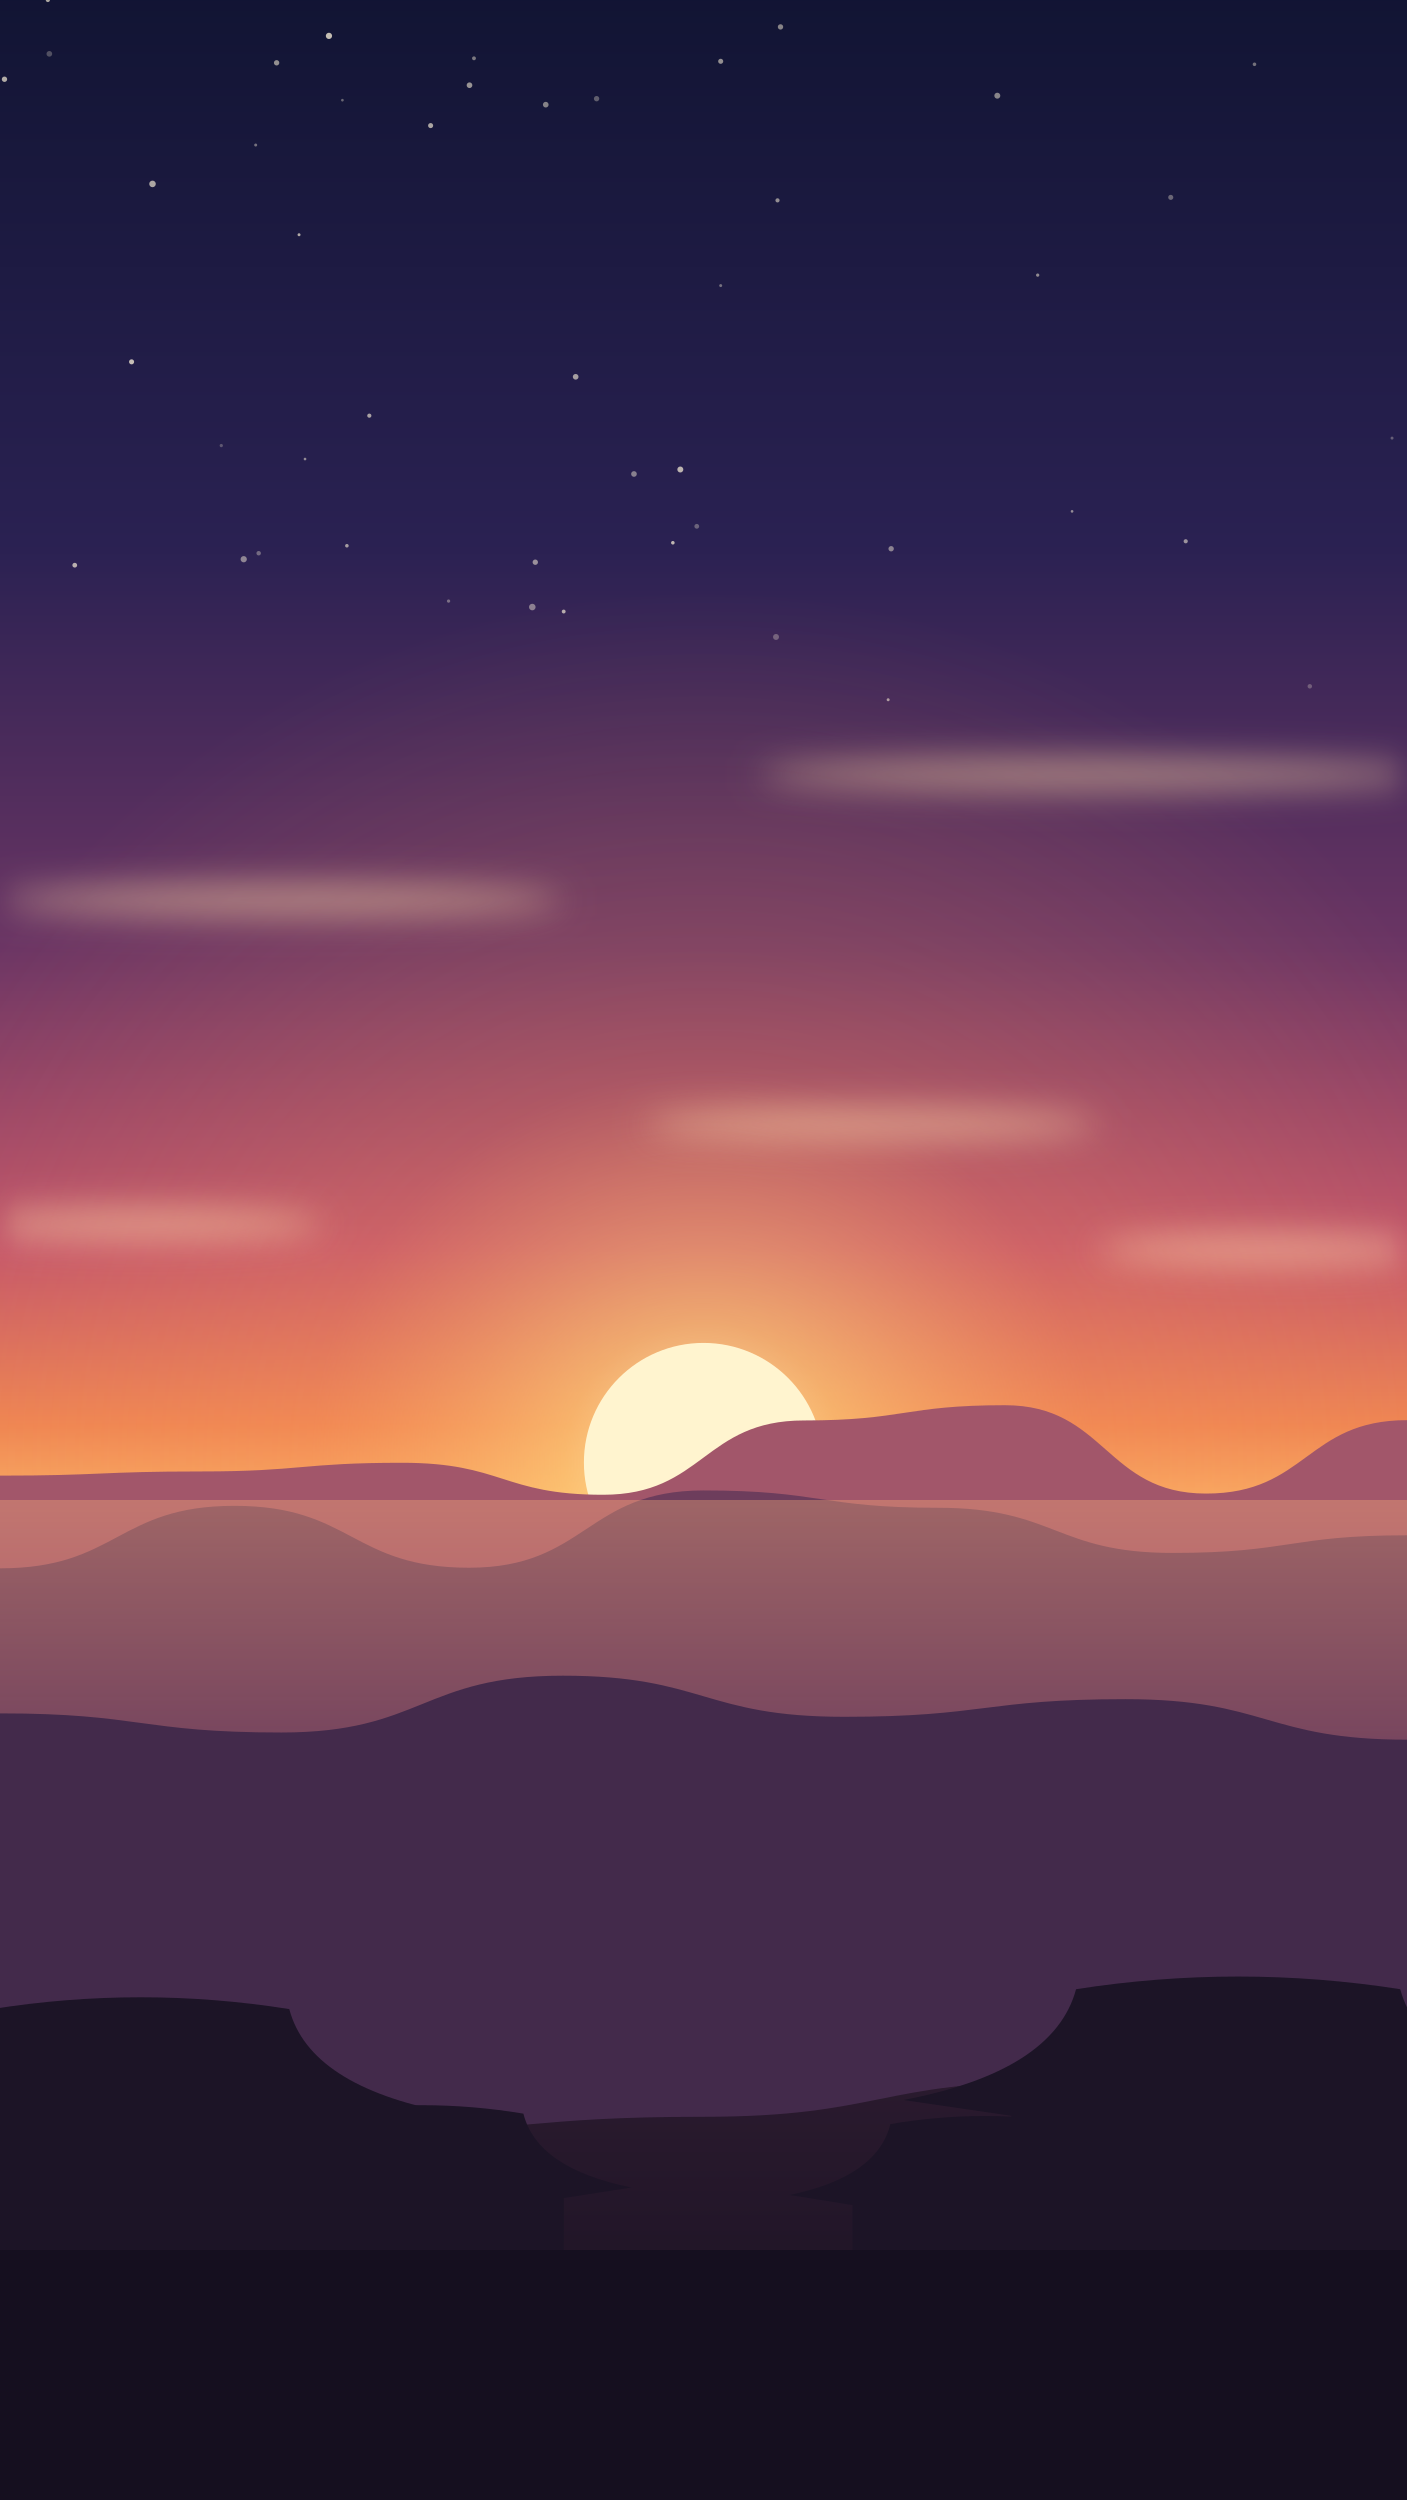
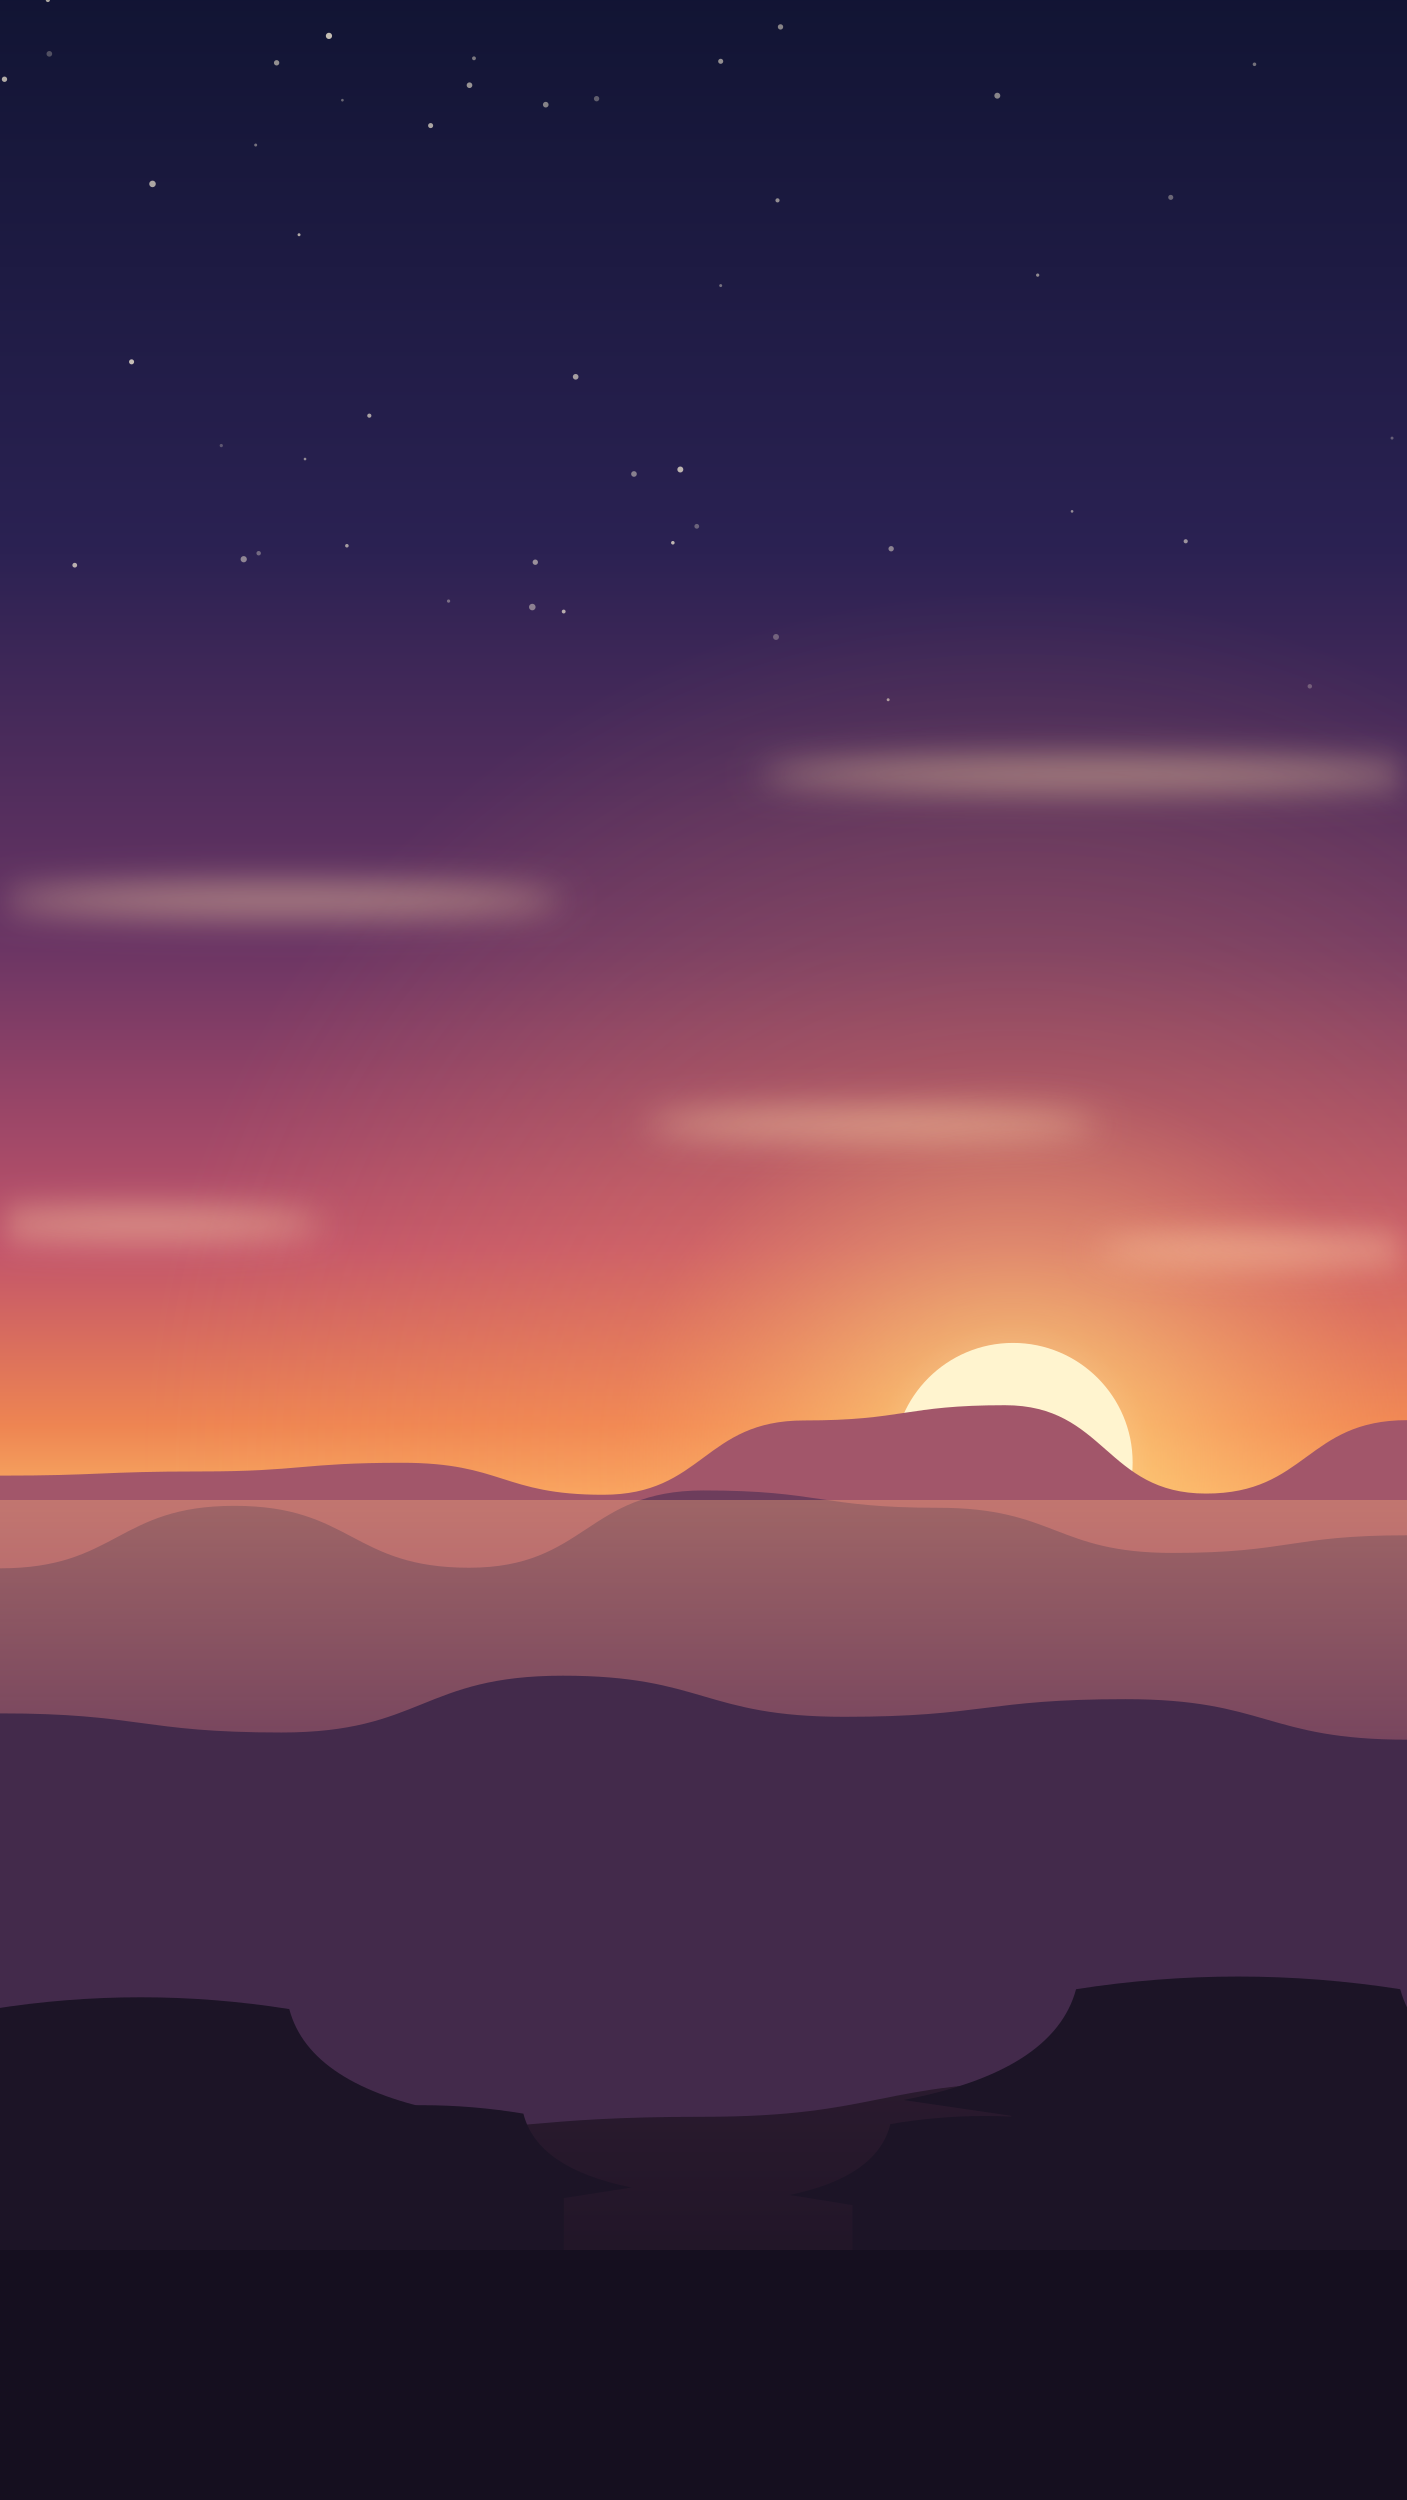
<svg xmlns="http://www.w3.org/2000/svg" width="941" height="1672" viewBox="0 0 941 1672">
  <defs>
    <linearGradient id="sky" x1="0" y1="0" x2="0" y2="1">
      <stop offset="0" stop-color="#111433" />
      <stop offset="0.22" stop-color="#2a2152" />
      <stop offset="0.38" stop-color="#6b3564" />
      <stop offset="0.5" stop-color="#c2546a" />
      <stop offset="0.57" stop-color="#ee8552" />
      <stop offset="0.62" stop-color="#ffc56e" />
      <stop offset="1" stop-color="#ffc56e" />
    </linearGradient>
-     <radialGradient id="glow" cx="470.5" cy="978.12" r="583.42" gradientUnits="userSpaceOnUse">
+     <radialGradient id="glow" cx="677.52" cy="978.12" r="583.42" gradientUnits="userSpaceOnUse">
      <stop offset="0" stop-color="#fff2c4" stop-opacity="0.95" />
      <stop offset="0.16" stop-color="#ffd27a" stop-opacity="0.6" />
      <stop offset="0.45" stop-color="#ff9a5c" stop-opacity="0.22" />
      <stop offset="1" stop-color="#ff9a5c" stop-opacity="0" />
    </radialGradient>
    <linearGradient id="ground" x1="0" y1="0" x2="0" y2="1">
      <stop offset="0" stop-color="#2a1a2e" />
      <stop offset="1" stop-color="#150f1f" />
    </linearGradient>
    <linearGradient id="haze" x1="0" y1="0" x2="0" y2="1">
      <stop offset="0" stop-color="#ffb37a" stop-opacity="0.34" />
      <stop offset="1" stop-color="#ffb37a" stop-opacity="0" />
    </linearGradient>
    <filter id="soft" x="-20%" y="-200%" width="140%" height="500%">
      <feGaussianBlur stdDeviation="11.3" />
    </filter>
  </defs>
  <rect width="941" height="1672" fill="url(#sky)" />
  <g fill="#fff6dc">
    <circle cx="232" cy="365" r="1.2" opacity="0.58" />
    <circle cx="356" cy="406" r="2.2" opacity="0.44" />
    <circle cx="229" cy="67" r="0.9" opacity="0.36" />
    <circle cx="931" cy="293" r="1.0" opacity="0.30" />
    <circle cx="793" cy="362" r="1.4" opacity="0.54" />
    <circle cx="173" cy="370" r="1.5" opacity="0.34" />
    <circle cx="171" cy="97" r="1.0" opacity="0.41" />
    <circle cx="300" cy="402" r="1.1" opacity="0.36" />
    <circle cx="358" cy="376" r="1.8" opacity="0.52" />
    <circle cx="694" cy="184" r="1.1" opacity="0.51" />
    <circle cx="3" cy="53" r="1.8" opacity="0.67" />
    <circle cx="365" cy="70" r="1.9" opacity="0.48" />
    <circle cx="317" cy="39" r="1.3" opacity="0.44" />
    <circle cx="247" cy="278" r="1.4" opacity="0.61" />
    <circle cx="450" cy="363" r="1.2" opacity="0.70" />
    <circle cx="594" cy="468" r="1.0" opacity="0.57" />
    <circle cx="220" cy="24" r="2.1" opacity="0.75" />
    <circle cx="102" cy="123" r="2.2" opacity="0.64" />
    <circle cx="783" cy="132" r="1.7" opacity="0.35" />
    <circle cx="482" cy="191" r="1.0" opacity="0.39" />
    <circle cx="424" cy="317" r="1.9" opacity="0.45" />
    <circle cx="522" cy="18" r="1.8" opacity="0.49" />
    <circle cx="519" cy="426" r="2.0" opacity="0.29" />
    <circle cx="314" cy="57" r="1.9" opacity="0.56" />
    <circle cx="32" cy="0" r="1.4" opacity="0.65" />
    <circle cx="596" cy="367" r="1.8" opacity="0.46" />
    <circle cx="185" cy="42" r="1.8" opacity="0.54" />
    <circle cx="50" cy="378" r="1.6" opacity="0.67" />
    <circle cx="482" cy="41" r="1.7" opacity="0.54" />
    <circle cx="876" cy="459" r="1.5" opacity="0.26" />
    <circle cx="204" cy="307" r="0.9" opacity="0.51" />
    <circle cx="88" cy="242" r="1.7" opacity="0.74" />
    <circle cx="667" cy="64" r="2.0" opacity="0.49" />
    <circle cx="385" cy="252" r="1.9" opacity="0.59" />
    <circle cx="717" cy="342" r="0.9" opacity="0.51" />
    <circle cx="148" cy="298" r="1.1" opacity="0.26" />
    <circle cx="520" cy="134" r="1.4" opacity="0.53" />
    <circle cx="200" cy="157" r="1.0" opacity="0.66" />
    <circle cx="466" cy="352" r="1.6" opacity="0.31" />
    <circle cx="33" cy="36" r="1.9" opacity="0.26" />
    <circle cx="839" cy="43" r="1.2" opacity="0.41" />
    <circle cx="455" cy="314" r="2.0" opacity="0.69" />
    <circle cx="377" cy="409" r="1.3" opacity="0.65" />
    <circle cx="399" cy="66" r="1.8" opacity="0.32" />
    <circle cx="288" cy="84" r="1.7" opacity="0.64" />
    <circle cx="163" cy="374" r="2.1" opacity="0.47" />
  </g>
  <rect width="941" height="1672" fill="url(#glow)" />
  <g fill="#ffd9a8" opacity="0.5" filter="url(#soft)">
    <ellipse cx="188" cy="602" rx="188" ry="11" />
    <ellipse cx="734" cy="518" rx="226" ry="11" />
    <ellipse cx="583" cy="752" rx="151" ry="11" />
    <ellipse cx="94" cy="819" rx="122" ry="11" />
    <ellipse cx="847" cy="836" rx="113" ry="11" />
  </g>
-   <circle cx="470.5" cy="978.12" r="79.985" fill="#fff4cf" />
+   <circle cx="677.52" cy="978.12" r="79.985" fill="#fff4cf" />
  <path d="M0 1672 L0 986.9 C67.2 986.9 67.2 984.1 134.4 984.1 C201.6 984.1 201.6 978.3 268.9 978.3 C336.1 978.3 336.1 999.7 403.3 999.7 C470.5 999.7 470.5 950.0 537.7 950.0 C604.9 950.0 604.9 939.8 672.1 939.8 C739.4 939.8 739.4 998.9 806.6 998.9 C873.8 998.9 873.8 949.8 941.0 949.8 L941 1672 Z" fill="#a2566a" />
  <path d="M0 1672 L0 1048.9 C78.4 1048.9 78.4 1007.1 156.8 1007.1 C235.3 1007.1 235.3 1048.5 313.7 1048.5 C392.1 1048.5 392.1 996.8 470.5 996.8 C548.9 996.8 548.9 1008.4 627.3 1008.4 C705.8 1008.4 705.8 1038.6 784.2 1038.6 C862.6 1038.6 862.6 1026.8 941.0 1026.8 L941 1672 Z" fill="#6d3d5c" />
  <rect y="1003.2" width="941" height="207.02" fill="url(#haze)" />
  <path d="M0 1672 L0 1145.9 C94.1 1145.9 94.1 1158.7 188.2 1158.7 C282.3 1158.7 282.3 1120.7 376.4 1120.7 C470.5 1120.7 470.5 1148.2 564.6 1148.2 C658.7 1148.2 658.7 1136.4 752.8 1136.4 C846.9 1136.4 846.9 1163.5 941.0 1163.5 L941 1672 Z" fill="#432a4b" />
  <path d="M0 1672 L0 1417.7 C117.6 1417.7 117.6 1426.0 235.3 1426.0 C352.9 1426.0 352.9 1415.7 470.5 1415.7 C588.1 1415.7 588.1 1392.1 705.8 1392.1 C823.4 1392.1 823.4 1400.9 941.0 1400.9 L941 1672 Z" fill="url(#ground)" />
  <g fill="#1c1426">
    <path d="M-111.264 1412.84 Q-18.85 1395.055 -5.27 1343.677 Q94.1 1327.868 193.47 1343.677 Q207.05 1395.055 299.464 1412.84 L233.217 1422.72 L233.217 1531.406 L-45.017 1531.406 L-45.017 1422.72 Z" />
    <path d="M142.279 1463 Q205.289 1450.296 214.548 1413.598 Q282.3 1402.305 350.052 1413.598 Q359.311 1450.296 422.321 1463 L377.153 1470.057 L377.153 1547.69 L187.447 1547.69 L187.447 1470.057 Z" />
    <path d="M604.047 1404.48 Q704.862 1385.425 719.677 1330.376 Q828.08 1313.438 936.483 1330.376 Q951.298 1385.425 1052.113 1404.48 L979.844 1415.066 L979.844 1531.515 L676.316 1531.515 L676.316 1415.066 Z" />
    <path d="M528.014 1468.016 Q586.823 1455.821 595.465 1420.59 Q658.7 1409.749 721.935 1420.59 Q730.577 1455.821 789.386 1468.016 L747.229 1474.791 L747.229 1549.318 L570.171 1549.318 L570.171 1474.791 Z" />
  </g>
  <rect y="1504.8" width="941" height="167.2" fill="#150f1f" />
</svg>
